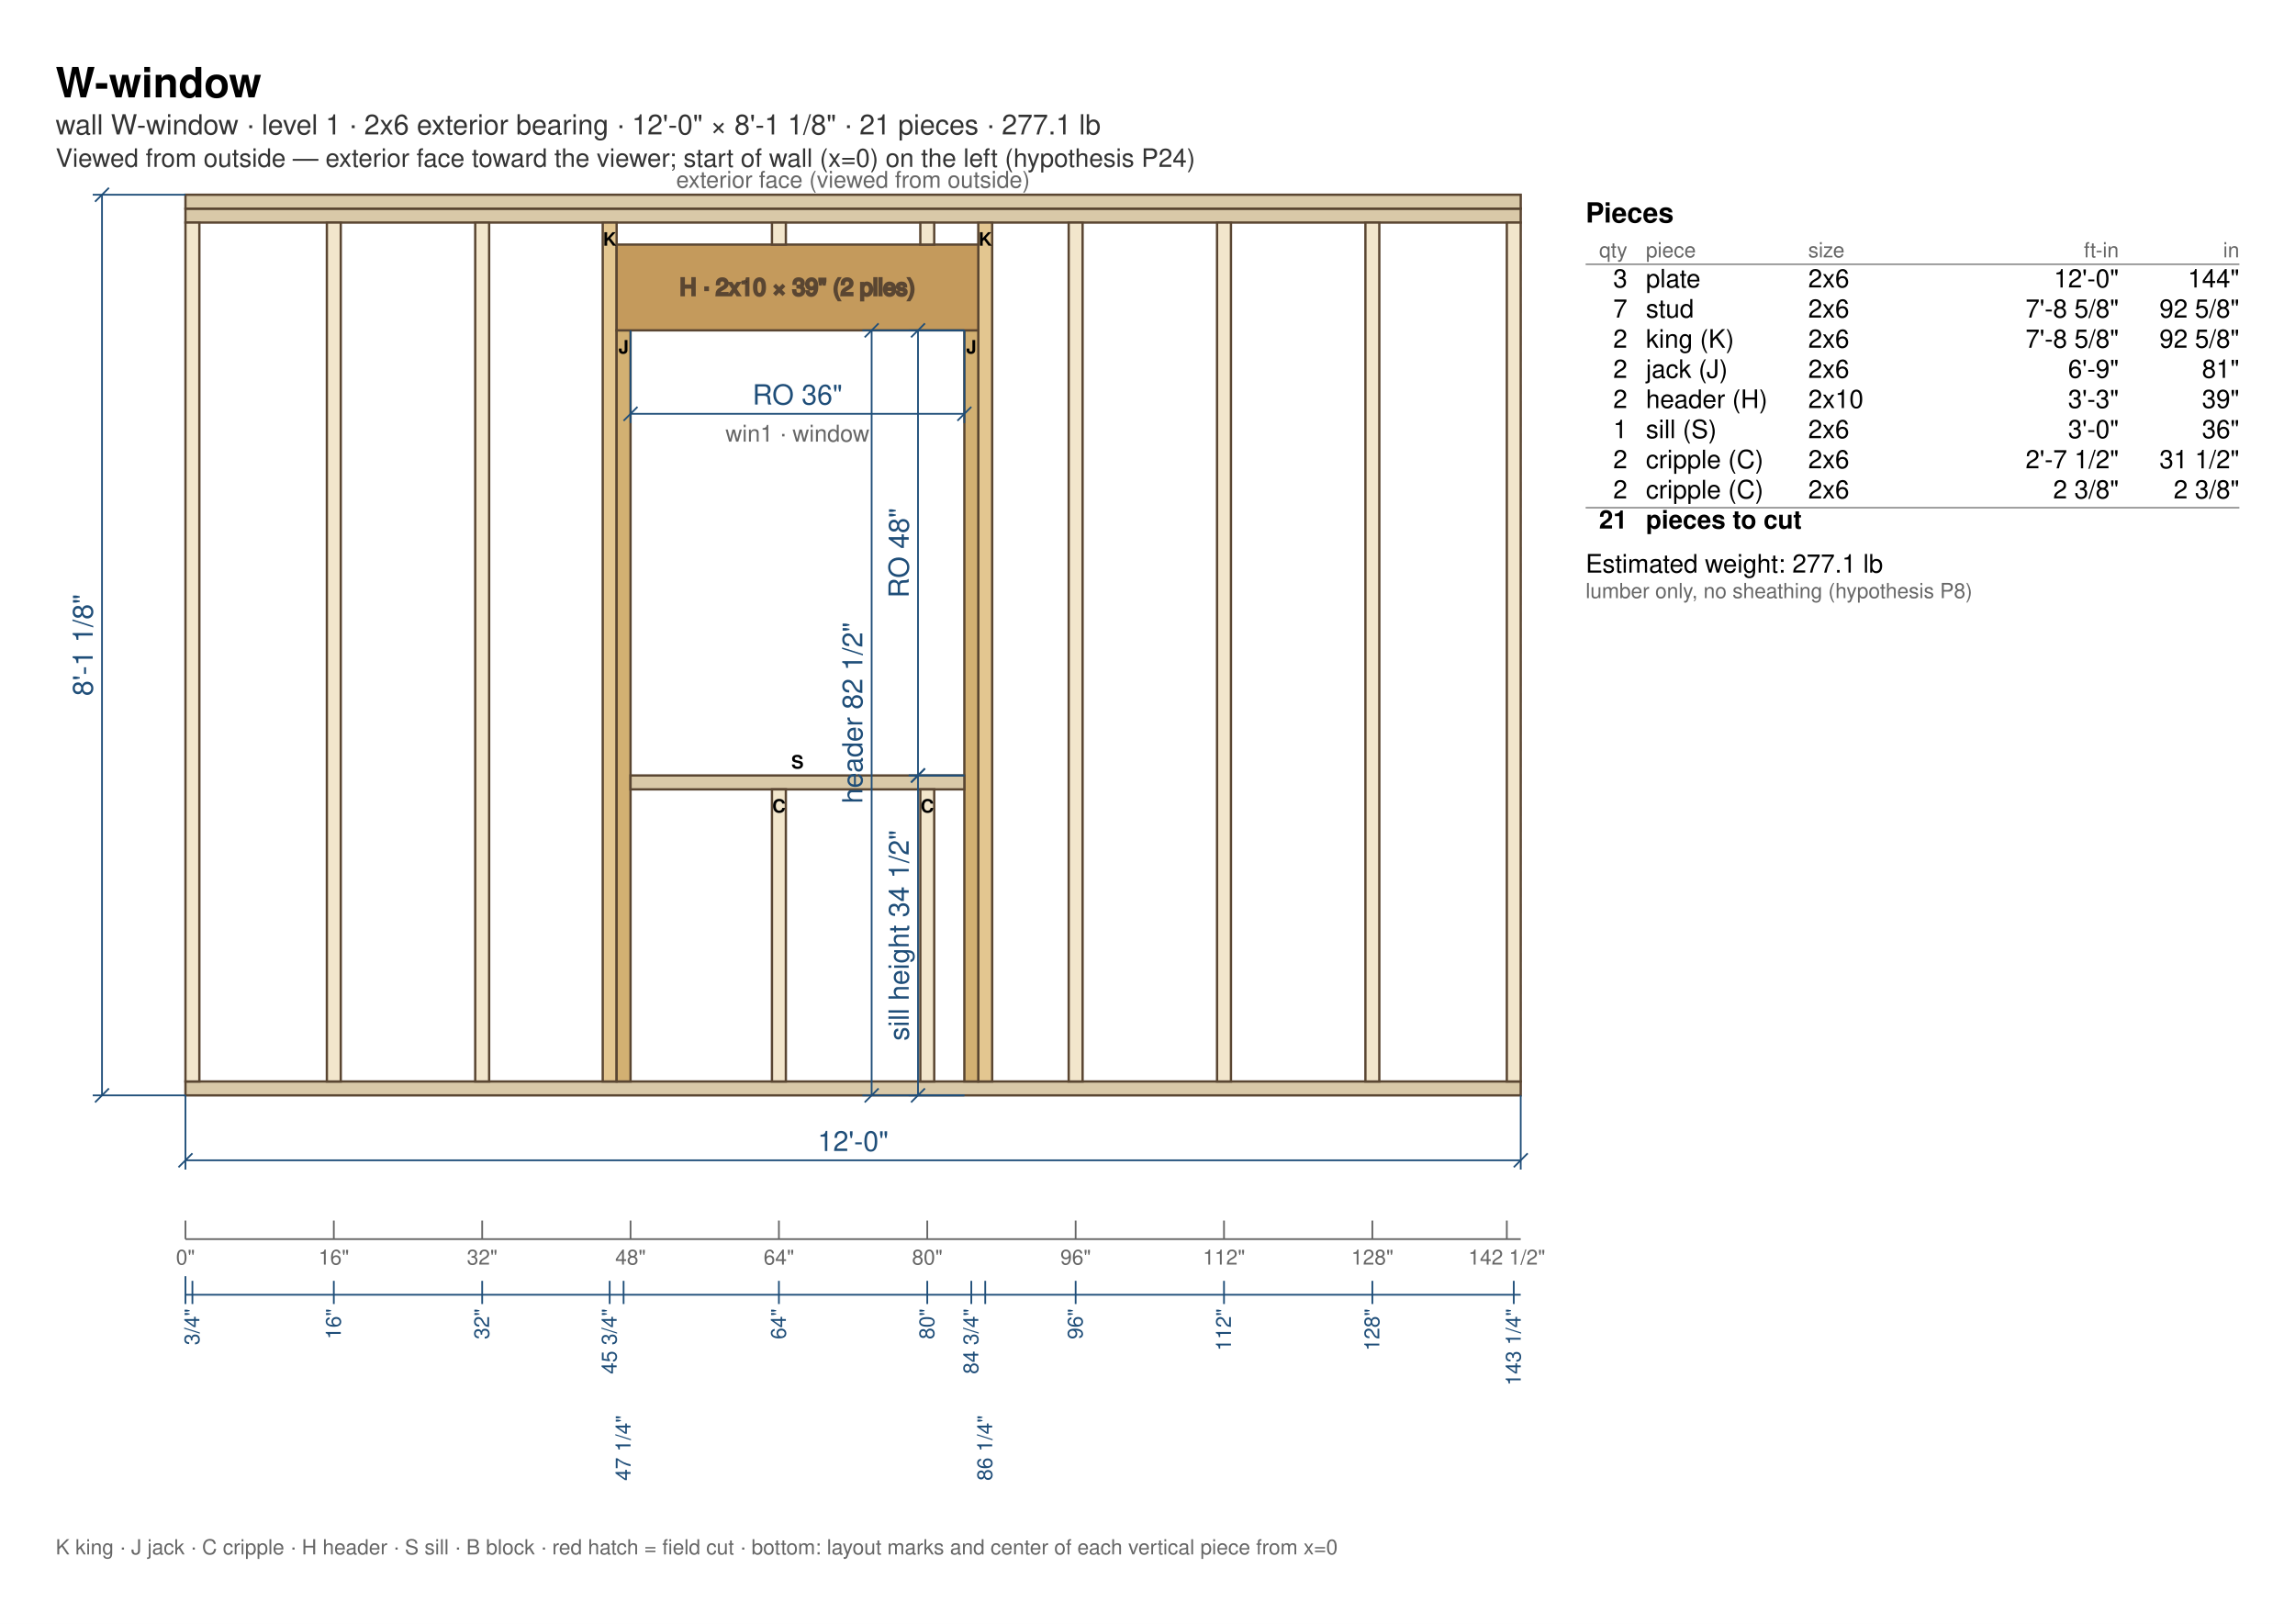
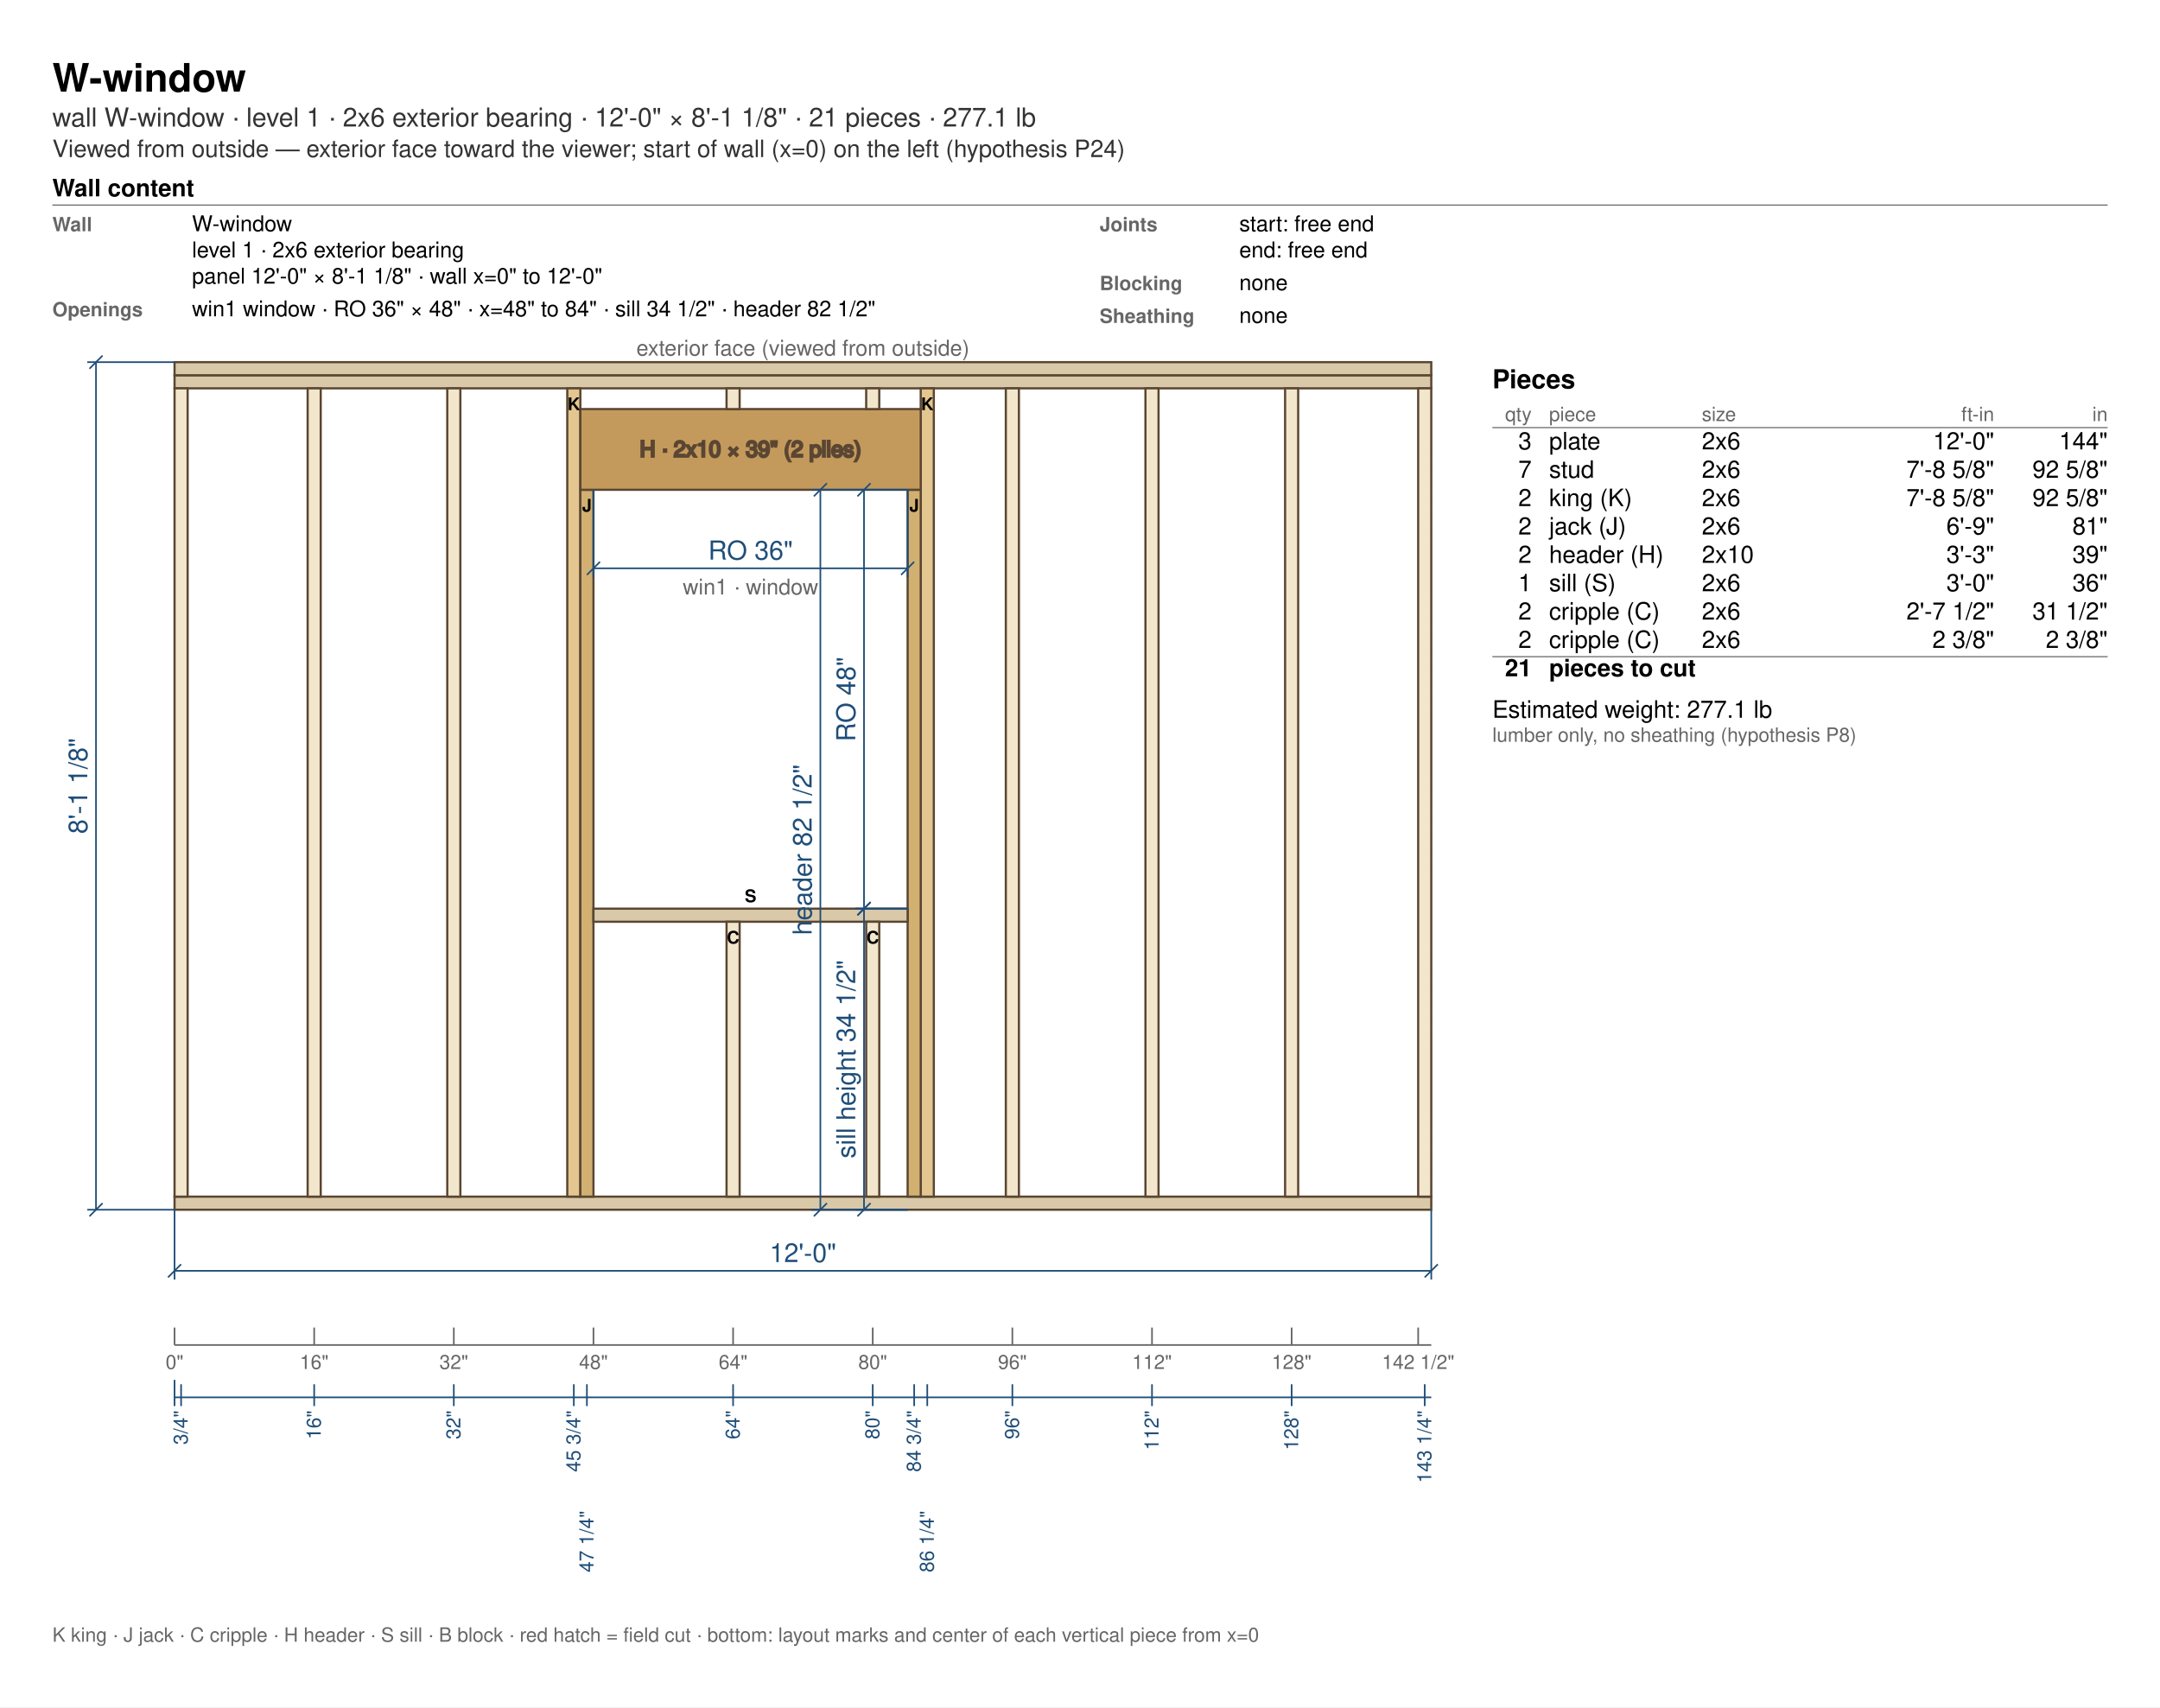
- <svg xmlns="http://www.w3.org/2000/svg" width="990" height="700.5" viewBox="0 0 990 700.5" font-family="Helvetica, Arial, sans-serif">
-   <rect width="990" height="700.5" fill="#ffffff" />
+ <svg xmlns="http://www.w3.org/2000/svg" width="990" height="782.5" viewBox="0 0 990 782.5" font-family="Helvetica, Arial, sans-serif">
+   <rect width="990" height="782.5" fill="#ffffff" />
  <text x="24" y="42" font-size="18" font-weight="bold" fill="#000">W-window</text>
  <text class="info" x="24" y="58" font-size="12" fill="#333">wall W-window · level 1 · 2x6 exterior bearing · 12'-0" × 8'-1 1/8" · 21 pieces · 277.1 lb</text>
  <text class="view" x="24" y="72" font-size="11" fill="#333">Viewed from outside — exterior face toward the viewer; start of wall (x=0) on the left (hypothesis P24)</text>
-   <rect x="80" y="84" width="576" height="388.5" fill="none" stroke="#999" stroke-width="0.5" stroke-dasharray="4 3" />
+   <g class="wall-content" font-size="10" fill="#000">
+     <text class="content-title" x="24" y="90" font-size="11" font-weight="bold">Wall content</text>
+     <line x1="24" y1="94" x2="966" y2="94" stroke="#666" stroke-width="0.5" />
+     <text class="content-label" x="24" y="106" font-size="9" font-weight="bold" fill="#666">Wall</text>
+     <text class="content-wall" x="88" y="106">W-window</text>
+     <text class="content-wall" x="88" y="118">level 1 · 2x6 exterior bearing</text>
+     <text class="content-wall" x="88" y="130">panel 12'-0" × 8'-1 1/8" · wall x=0" to 12'-0"</text>
+     <text class="content-label" x="24" y="145" font-size="9" font-weight="bold" fill="#666">Openings</text>
+     <text class="content-openings" x="88" y="145">win1 window · RO 36" × 48" · x=48" to 84" · sill 34 1/2" · header 82 1/2"</text>
+     <text class="content-label" x="504" y="106" font-size="9" font-weight="bold" fill="#666">Joints</text>
+     <text class="content-joints" x="568" y="106">start: free end</text>
+     <text class="content-joints" x="568" y="118">end: free end</text>
+     <text class="content-label" x="504" y="133" font-size="9" font-weight="bold" fill="#666">Blocking</text>
+     <text class="content-blocking" x="568" y="133">none</text>
+     <text class="content-label" x="504" y="148" font-size="9" font-weight="bold" fill="#666">Sheathing</text>
+     <text class="content-sheathing" x="568" y="148">none</text>
+   </g>
+   <rect x="80" y="166" width="576" height="388.5" fill="none" stroke="#999" stroke-width="0.5" stroke-dasharray="4 3" />
  <g class="members" stroke="#5a4632" stroke-width="1">
-     <rect class="member bottomPlate" x="80" y="466.5" width="576" height="6" fill="#d9c9a8" />
-     <rect class="member topPlate" x="80" y="90" width="576" height="6" fill="#d9c9a8" />
-     <rect class="member doubleTopPlate" x="80" y="84" width="576" height="6" fill="#d9c9a8" />
-     <rect class="member stud" x="80" y="96" width="6" height="370.5" fill="#f2e6cc" />
-     <rect class="member stud" x="141" y="96" width="6" height="370.5" fill="#f2e6cc" />
-     <rect class="member stud" x="205" y="96" width="6" height="370.5" fill="#f2e6cc" />
-     <rect class="member stud" x="461" y="96" width="6" height="370.5" fill="#f2e6cc" />
-     <rect class="member stud" x="525" y="96" width="6" height="370.5" fill="#f2e6cc" />
-     <rect class="member stud" x="589" y="96" width="6" height="370.5" fill="#f2e6cc" />
-     <rect class="member stud" x="650" y="96" width="6" height="370.5" fill="#f2e6cc" />
-     <rect class="member kingStud" x="260" y="96" width="6" height="370.5" fill="#e3c690" />
-     <rect class="member kingStud" x="422" y="96" width="6" height="370.5" fill="#e3c690" />
-     <rect class="member jackStud" x="266" y="142.5" width="6" height="324" fill="#d2b072" />
-     <rect class="member jackStud" x="416" y="142.5" width="6" height="324" fill="#d2b072" />
-     <rect class="member header" x="266" y="105.5" width="156" height="37" fill="#c49a5c" />
-     <text x="344" y="124" font-size="10" fill="#000" text-anchor="middle" dominant-baseline="middle">H · 2x10 × 39" (2 plies)</text>
-     <rect class="member sill" x="272" y="334.5" width="144" height="6" fill="#d9c9a8" />
-     <rect class="member cripple" x="333" y="340.5" width="6" height="126" fill="#f2e6cc" />
-     <rect class="member cripple" x="397" y="340.5" width="6" height="126" fill="#f2e6cc" />
-     <rect class="member cripple" x="333" y="96" width="6" height="9.5" fill="#f2e6cc" />
-     <rect class="member cripple" x="397" y="96" width="6" height="9.5" fill="#f2e6cc" />
+     <rect class="member bottomPlate" x="80" y="548.5" width="576" height="6" fill="#d9c9a8" />
+     <rect class="member topPlate" x="80" y="172" width="576" height="6" fill="#d9c9a8" />
+     <rect class="member doubleTopPlate" x="80" y="166" width="576" height="6" fill="#d9c9a8" />
+     <rect class="member stud" x="80" y="178" width="6" height="370.5" fill="#f2e6cc" />
+     <rect class="member stud" x="141" y="178" width="6" height="370.5" fill="#f2e6cc" />
+     <rect class="member stud" x="205" y="178" width="6" height="370.5" fill="#f2e6cc" />
+     <rect class="member stud" x="461" y="178" width="6" height="370.5" fill="#f2e6cc" />
+     <rect class="member stud" x="525" y="178" width="6" height="370.5" fill="#f2e6cc" />
+     <rect class="member stud" x="589" y="178" width="6" height="370.5" fill="#f2e6cc" />
+     <rect class="member stud" x="650" y="178" width="6" height="370.5" fill="#f2e6cc" />
+     <rect class="member kingStud" x="260" y="178" width="6" height="370.5" fill="#e3c690" />
+     <rect class="member kingStud" x="422" y="178" width="6" height="370.5" fill="#e3c690" />
+     <rect class="member jackStud" x="266" y="224.5" width="6" height="324" fill="#d2b072" />
+     <rect class="member jackStud" x="416" y="224.5" width="6" height="324" fill="#d2b072" />
+     <rect class="member header" x="266" y="187.5" width="156" height="37" fill="#c49a5c" />
+     <text x="344" y="206" font-size="10" fill="#000" text-anchor="middle" dominant-baseline="middle">H · 2x10 × 39" (2 plies)</text>
+     <rect class="member sill" x="272" y="416.5" width="144" height="6" fill="#d9c9a8" />
+     <rect class="member cripple" x="333" y="422.5" width="6" height="126" fill="#f2e6cc" />
+     <rect class="member cripple" x="397" y="422.5" width="6" height="126" fill="#f2e6cc" />
+     <rect class="member cripple" x="333" y="178" width="6" height="9.5" fill="#f2e6cc" />
+     <rect class="member cripple" x="397" y="178" width="6" height="9.5" fill="#f2e6cc" />
  </g>
  <g class="labels" font-size="8" font-weight="bold" fill="#000" text-anchor="middle">
-     <text class="label kingStud" x="263" y="106">K</text>
-     <text class="label jackStud" x="269" y="152.5">J</text>
-     <text class="label cripple" x="336" y="350.5">C</text>
-     <text class="label cripple" x="400" y="350.5">C</text>
-     <text class="label jackStud" x="419" y="152.5">J</text>
-     <text class="label kingStud" x="425" y="106">K</text>
-     <text class="label sill" x="344" y="331.5">S</text>
+     <text class="label kingStud" x="263" y="188">K</text>
+     <text class="label jackStud" x="269" y="234.5">J</text>
+     <text class="label cripple" x="336" y="432.5">C</text>
+     <text class="label cripple" x="400" y="432.5">C</text>
+     <text class="label jackStud" x="419" y="234.5">J</text>
+     <text class="label kingStud" x="425" y="188">K</text>
+     <text class="label sill" x="344" y="413.5">S</text>
  </g>
  <g class="dim dim-length" stroke="#1f4e79" stroke-width="0.75" fill="none">
-     <line x1="272" y1="142.5" x2="272" y2="182.5" />
-     <line x1="416" y1="142.5" x2="416" y2="182.5" />
-     <line x1="272" y1="178.5" x2="416" y2="178.5" />
-     <line x1="269" y1="181.5" x2="275" y2="175.5" />
-     <line x1="413" y1="181.5" x2="419" y2="175.5" />
-   </g>
-   <text x="344" y="174.5" font-size="12" fill="#1f4e79" text-anchor="middle">RO 36"</text>
-   <text class="opening-id" x="344" y="190.5" font-size="10" fill="#666" text-anchor="middle">win1 · window</text>
-   <g class="dim dim-height" stroke="#1f4e79" stroke-width="0.75" fill="none">
-     <line x1="416" y1="334.5" x2="392" y2="334.5" />
-     <line x1="416" y1="472.5" x2="392" y2="472.5" />
-     <line x1="396" y1="334.5" x2="396" y2="472.5" />
-     <line x1="393" y1="337.5" x2="399" y2="331.5" />
-     <line x1="393" y1="475.5" x2="399" y2="469.5" />
-   </g>
-   <text x="392" y="403.5" font-size="12" fill="#1f4e79" text-anchor="middle" transform="rotate(-90 392 403.5)">sill height 34 1/2"</text>
-   <g class="dim dim-height" stroke="#1f4e79" stroke-width="0.75" fill="none">
-     <line x1="416" y1="142.5" x2="392" y2="142.5" />
-     <line x1="416" y1="334.5" x2="392" y2="334.5" />
-     <line x1="396" y1="142.5" x2="396" y2="334.5" />
-     <line x1="393" y1="145.5" x2="399" y2="139.5" />
-     <line x1="393" y1="337.5" x2="399" y2="331.5" />
-   </g>
-   <text x="392" y="238.5" font-size="12" fill="#1f4e79" text-anchor="middle" transform="rotate(-90 392 238.5)">RO 48"</text>
-   <g class="dim dim-height" stroke="#1f4e79" stroke-width="0.75" fill="none">
-     <line x1="416" y1="142.5" x2="372" y2="142.5" />
-     <line x1="416" y1="472.5" x2="372" y2="472.5" />
-     <line x1="376" y1="142.5" x2="376" y2="472.5" />
-     <line x1="373" y1="145.5" x2="379" y2="139.5" />
-     <line x1="373" y1="475.5" x2="379" y2="469.5" />
-   </g>
-   <text x="372" y="307.5" font-size="12" fill="#1f4e79" text-anchor="middle" transform="rotate(-90 372 307.5)">header 82 1/2"</text>
-   <text class="face" x="368" y="81" font-size="10" fill="#666" text-anchor="middle">exterior face (viewed from outside)</text>
+     <line x1="272" y1="224.5" x2="272" y2="264.5" />
+     <line x1="416" y1="224.5" x2="416" y2="264.5" />
+     <line x1="272" y1="260.5" x2="416" y2="260.5" />
+     <line x1="269" y1="263.5" x2="275" y2="257.5" />
+     <line x1="413" y1="263.5" x2="419" y2="257.5" />
+   </g>
+   <text x="344" y="256.5" font-size="12" fill="#1f4e79" text-anchor="middle">RO 36"</text>
+   <text class="opening-id" x="344" y="272.5" font-size="10" fill="#666" text-anchor="middle">win1 · window</text>
+   <g class="dim dim-height" stroke="#1f4e79" stroke-width="0.75" fill="none">
+     <line x1="416" y1="416.5" x2="392" y2="416.5" />
+     <line x1="416" y1="554.5" x2="392" y2="554.5" />
+     <line x1="396" y1="416.5" x2="396" y2="554.5" />
+     <line x1="393" y1="419.5" x2="399" y2="413.5" />
+     <line x1="393" y1="557.5" x2="399" y2="551.5" />
+   </g>
+   <text x="392" y="485.5" font-size="12" fill="#1f4e79" text-anchor="middle" transform="rotate(-90 392 485.5)">sill height 34 1/2"</text>
+   <g class="dim dim-height" stroke="#1f4e79" stroke-width="0.75" fill="none">
+     <line x1="416" y1="224.5" x2="392" y2="224.5" />
+     <line x1="416" y1="416.5" x2="392" y2="416.5" />
+     <line x1="396" y1="224.5" x2="396" y2="416.5" />
+     <line x1="393" y1="227.5" x2="399" y2="221.5" />
+     <line x1="393" y1="419.5" x2="399" y2="413.5" />
+   </g>
+   <text x="392" y="320.5" font-size="12" fill="#1f4e79" text-anchor="middle" transform="rotate(-90 392 320.5)">RO 48"</text>
+   <g class="dim dim-height" stroke="#1f4e79" stroke-width="0.75" fill="none">
+     <line x1="416" y1="224.5" x2="372" y2="224.5" />
+     <line x1="416" y1="554.5" x2="372" y2="554.5" />
+     <line x1="376" y1="224.5" x2="376" y2="554.5" />
+     <line x1="373" y1="227.5" x2="379" y2="221.5" />
+     <line x1="373" y1="557.5" x2="379" y2="551.5" />
+   </g>
+   <text x="372" y="389.5" font-size="12" fill="#1f4e79" text-anchor="middle" transform="rotate(-90 372 389.5)">header 82 1/2"</text>
+   <text class="face" x="368" y="163" font-size="10" fill="#666" text-anchor="middle">exterior face (viewed from outside)</text>
  <g class="dim dim-length" stroke="#1f4e79" stroke-width="0.75" fill="none">
-     <line x1="80" y1="472.5" x2="80" y2="504.5" />
-     <line x1="656" y1="472.5" x2="656" y2="504.5" />
-     <line x1="80" y1="500.5" x2="656" y2="500.5" />
-     <line x1="77" y1="503.5" x2="83" y2="497.5" />
-     <line x1="653" y1="503.5" x2="659" y2="497.5" />
-   </g>
-   <text x="368" y="496.5" font-size="12" fill="#1f4e79" text-anchor="middle">12'-0"</text>
-   <g class="dim dim-height" stroke="#1f4e79" stroke-width="0.75" fill="none">
-     <line x1="80" y1="84" x2="40" y2="84" />
-     <line x1="80" y1="472.5" x2="40" y2="472.5" />
-     <line x1="44" y1="84" x2="44" y2="472.5" />
-     <line x1="41" y1="87" x2="47" y2="81" />
-     <line x1="41" y1="475.5" x2="47" y2="469.5" />
-   </g>
-   <text x="40" y="278.25" font-size="12" fill="#1f4e79" text-anchor="middle" transform="rotate(-90 40 278.25)">8'-1 1/8"</text>
+     <line x1="80" y1="554.5" x2="80" y2="586.5" />
+     <line x1="656" y1="554.5" x2="656" y2="586.5" />
+     <line x1="80" y1="582.5" x2="656" y2="582.5" />
+     <line x1="77" y1="585.5" x2="83" y2="579.5" />
+     <line x1="653" y1="585.5" x2="659" y2="579.5" />
+   </g>
+   <text x="368" y="578.5" font-size="12" fill="#1f4e79" text-anchor="middle">12'-0"</text>
+   <g class="dim dim-height" stroke="#1f4e79" stroke-width="0.75" fill="none">
+     <line x1="80" y1="166" x2="40" y2="166" />
+     <line x1="80" y1="554.5" x2="40" y2="554.5" />
+     <line x1="44" y1="166" x2="44" y2="554.5" />
+     <line x1="41" y1="169" x2="47" y2="163" />
+     <line x1="41" y1="557.5" x2="47" y2="551.5" />
+   </g>
+   <text x="40" y="360.25" font-size="12" fill="#1f4e79" text-anchor="middle" transform="rotate(-90 40 360.25)">8'-1 1/8"</text>
  <g class="layout" stroke="#666" stroke-width="0.75">
-     <line x1="80" y1="534.5" x2="656" y2="534.5" />
-     <line x1="80" y1="526.5" x2="80" y2="534.5" />
-     <line x1="144" y1="526.5" x2="144" y2="534.5" />
-     <line x1="208" y1="526.5" x2="208" y2="534.5" />
-     <line x1="272" y1="526.5" x2="272" y2="534.5" />
-     <line x1="336" y1="526.5" x2="336" y2="534.5" />
-     <line x1="400" y1="526.5" x2="400" y2="534.5" />
-     <line x1="464" y1="526.5" x2="464" y2="534.5" />
-     <line x1="528" y1="526.5" x2="528" y2="534.5" />
-     <line x1="592" y1="526.5" x2="592" y2="534.5" />
-     <line x1="650" y1="526.5" x2="650" y2="534.5" />
-   </g>
-   <text x="80" y="545.5" font-size="9" fill="#666" text-anchor="middle">0"</text>
-   <text x="144" y="545.5" font-size="9" fill="#666" text-anchor="middle">16"</text>
-   <text x="208" y="545.5" font-size="9" fill="#666" text-anchor="middle">32"</text>
-   <text x="272" y="545.5" font-size="9" fill="#666" text-anchor="middle">48"</text>
-   <text x="336" y="545.5" font-size="9" fill="#666" text-anchor="middle">64"</text>
-   <text x="400" y="545.5" font-size="9" fill="#666" text-anchor="middle">80"</text>
-   <text x="464" y="545.5" font-size="9" fill="#666" text-anchor="middle">96"</text>
-   <text x="528" y="545.5" font-size="9" fill="#666" text-anchor="middle">112"</text>
-   <text x="592" y="545.5" font-size="9" fill="#666" text-anchor="middle">128"</text>
-   <text x="650" y="545.5" font-size="9" fill="#666" text-anchor="middle">142 1/2"</text>
+     <line x1="80" y1="616.5" x2="656" y2="616.5" />
+     <line x1="80" y1="608.5" x2="80" y2="616.5" />
+     <line x1="144" y1="608.5" x2="144" y2="616.5" />
+     <line x1="208" y1="608.5" x2="208" y2="616.5" />
+     <line x1="272" y1="608.5" x2="272" y2="616.5" />
+     <line x1="336" y1="608.5" x2="336" y2="616.5" />
+     <line x1="400" y1="608.5" x2="400" y2="616.5" />
+     <line x1="464" y1="608.5" x2="464" y2="616.5" />
+     <line x1="528" y1="608.5" x2="528" y2="616.5" />
+     <line x1="592" y1="608.5" x2="592" y2="616.5" />
+     <line x1="650" y1="608.5" x2="650" y2="616.5" />
+   </g>
+   <text x="80" y="627.5" font-size="9" fill="#666" text-anchor="middle">0"</text>
+   <text x="144" y="627.5" font-size="9" fill="#666" text-anchor="middle">16"</text>
+   <text x="208" y="627.5" font-size="9" fill="#666" text-anchor="middle">32"</text>
+   <text x="272" y="627.5" font-size="9" fill="#666" text-anchor="middle">48"</text>
+   <text x="336" y="627.5" font-size="9" fill="#666" text-anchor="middle">64"</text>
+   <text x="400" y="627.5" font-size="9" fill="#666" text-anchor="middle">80"</text>
+   <text x="464" y="627.5" font-size="9" fill="#666" text-anchor="middle">96"</text>
+   <text x="528" y="627.5" font-size="9" fill="#666" text-anchor="middle">112"</text>
+   <text x="592" y="627.5" font-size="9" fill="#666" text-anchor="middle">128"</text>
+   <text x="650" y="627.5" font-size="9" fill="#666" text-anchor="middle">142 1/2"</text>
  <g class="chain" stroke="#1f4e79" stroke-width="0.75">
-     <line x1="80" y1="558.5" x2="656" y2="558.5" />
-     <line x1="80" y1="550.5" x2="80" y2="562.5" />
-     <line x1="83" y1="552.5" x2="83" y2="562.5" />
-     <line x1="144" y1="552.5" x2="144" y2="562.5" />
-     <line x1="208" y1="552.5" x2="208" y2="562.5" />
-     <line x1="263" y1="552.5" x2="263" y2="562.5" />
-     <line x1="269" y1="552.5" x2="269" y2="562.5" />
-     <line x1="336" y1="552.5" x2="336" y2="562.5" />
-     <line x1="400" y1="552.5" x2="400" y2="562.5" />
-     <line x1="419" y1="552.5" x2="419" y2="562.5" />
-     <line x1="425" y1="552.5" x2="425" y2="562.5" />
-     <line x1="464" y1="552.5" x2="464" y2="562.5" />
-     <line x1="528" y1="552.5" x2="528" y2="562.5" />
-     <line x1="592" y1="552.5" x2="592" y2="562.5" />
-     <line x1="653" y1="552.5" x2="653" y2="562.5" />
+     <line x1="80" y1="640.5" x2="656" y2="640.5" />
+     <line x1="80" y1="632.5" x2="80" y2="644.5" />
+     <line x1="83" y1="634.5" x2="83" y2="644.5" />
+     <line x1="144" y1="634.5" x2="144" y2="644.5" />
+     <line x1="208" y1="634.5" x2="208" y2="644.5" />
+     <line x1="263" y1="634.5" x2="263" y2="644.5" />
+     <line x1="269" y1="634.5" x2="269" y2="644.5" />
+     <line x1="336" y1="634.5" x2="336" y2="644.5" />
+     <line x1="400" y1="634.5" x2="400" y2="644.5" />
+     <line x1="419" y1="634.5" x2="419" y2="644.5" />
+     <line x1="425" y1="634.5" x2="425" y2="644.5" />
+     <line x1="464" y1="634.5" x2="464" y2="644.5" />
+     <line x1="528" y1="634.5" x2="528" y2="644.5" />
+     <line x1="592" y1="634.5" x2="592" y2="644.5" />
+     <line x1="653" y1="634.5" x2="653" y2="644.5" />
  </g>
  <g class="chain-labels" font-size="9" fill="#1f4e79" text-anchor="end">
-     <text class="chain-label row-0" x="86" y="564.5" transform="rotate(-90 86 564.5)">3/4"</text>
-     <text class="chain-label row-0" x="147" y="564.5" transform="rotate(-90 147 564.5)">16"</text>
-     <text class="chain-label row-0" x="211" y="564.5" transform="rotate(-90 211 564.5)">32"</text>
-     <text class="chain-label row-0" x="266" y="564.5" transform="rotate(-90 266 564.5)">45 3/4"</text>
-     <text class="chain-label row-1" x="272" y="610.5" transform="rotate(-90 272 610.5)">47 1/4"</text>
-     <text class="chain-label row-0" x="339" y="564.5" transform="rotate(-90 339 564.5)">64"</text>
-     <text class="chain-label row-0" x="403" y="564.5" transform="rotate(-90 403 564.5)">80"</text>
-     <text class="chain-label row-0" x="422" y="564.5" transform="rotate(-90 422 564.5)">84 3/4"</text>
-     <text class="chain-label row-1" x="428" y="610.5" transform="rotate(-90 428 610.5)">86 1/4"</text>
-     <text class="chain-label row-0" x="467" y="564.5" transform="rotate(-90 467 564.5)">96"</text>
-     <text class="chain-label row-0" x="531" y="564.5" transform="rotate(-90 531 564.5)">112"</text>
-     <text class="chain-label row-0" x="595" y="564.5" transform="rotate(-90 595 564.5)">128"</text>
-     <text class="chain-label row-0" x="656" y="564.5" transform="rotate(-90 656 564.5)">143 1/4"</text>
+     <text class="chain-label row-0" x="86" y="646.5" transform="rotate(-90 86 646.5)">3/4"</text>
+     <text class="chain-label row-0" x="147" y="646.5" transform="rotate(-90 147 646.5)">16"</text>
+     <text class="chain-label row-0" x="211" y="646.5" transform="rotate(-90 211 646.5)">32"</text>
+     <text class="chain-label row-0" x="266" y="646.5" transform="rotate(-90 266 646.5)">45 3/4"</text>
+     <text class="chain-label row-1" x="272" y="692.5" transform="rotate(-90 272 692.5)">47 1/4"</text>
+     <text class="chain-label row-0" x="339" y="646.5" transform="rotate(-90 339 646.5)">64"</text>
+     <text class="chain-label row-0" x="403" y="646.5" transform="rotate(-90 403 646.5)">80"</text>
+     <text class="chain-label row-0" x="422" y="646.5" transform="rotate(-90 422 646.5)">84 3/4"</text>
+     <text class="chain-label row-1" x="428" y="692.5" transform="rotate(-90 428 692.5)">86 1/4"</text>
+     <text class="chain-label row-0" x="467" y="646.5" transform="rotate(-90 467 646.5)">96"</text>
+     <text class="chain-label row-0" x="531" y="646.5" transform="rotate(-90 531 646.5)">112"</text>
+     <text class="chain-label row-0" x="595" y="646.5" transform="rotate(-90 595 646.5)">128"</text>
+     <text class="chain-label row-0" x="656" y="646.5" transform="rotate(-90 656 646.5)">143 1/4"</text>
  </g>
  <g class="pieces" font-size="11" fill="#000">
-     <text x="684" y="96" font-size="12" font-weight="bold">Pieces</text>
+     <text x="684" y="178" font-size="12" font-weight="bold">Pieces</text>
    <g font-size="9" fill="#666">
-       <text x="702" y="111" text-anchor="end">qty</text>
-       <text x="710" y="111">piece</text>
-       <text x="780" y="111">size</text>
-       <text x="914" y="111" text-anchor="end">ft-in</text>
-       <text x="966" y="111" text-anchor="end">in</text>
-     </g>
-     <line x1="684" y1="114" x2="966" y2="114" stroke="#666" stroke-width="0.5" />
+       <text x="702" y="193" text-anchor="end">qty</text>
+       <text x="710" y="193">piece</text>
+       <text x="780" y="193">size</text>
+       <text x="914" y="193" text-anchor="end">ft-in</text>
+       <text x="966" y="193" text-anchor="end">in</text>
+     </g>
+     <line x1="684" y1="196" x2="966" y2="196" stroke="#666" stroke-width="0.5" />
    <g class="piece plates">
-       <text x="702" y="124" text-anchor="end">3</text>
-       <text x="710" y="124">plate</text>
-       <text x="780" y="124">2x6</text>
-       <text x="914" y="124" text-anchor="end">12'-0"</text>
-       <text x="966" y="124" text-anchor="end">144"</text>
+       <text x="702" y="206" text-anchor="end">3</text>
+       <text x="710" y="206">plate</text>
+       <text x="780" y="206">2x6</text>
+       <text x="914" y="206" text-anchor="end">12'-0"</text>
+       <text x="966" y="206" text-anchor="end">144"</text>
    </g>
    <g class="piece stud">
-       <text x="702" y="137" text-anchor="end">7</text>
-       <text x="710" y="137">stud</text>
-       <text x="780" y="137">2x6</text>
-       <text x="914" y="137" text-anchor="end">7'-8 5/8"</text>
-       <text x="966" y="137" text-anchor="end">92 5/8"</text>
+       <text x="702" y="219" text-anchor="end">7</text>
+       <text x="710" y="219">stud</text>
+       <text x="780" y="219">2x6</text>
+       <text x="914" y="219" text-anchor="end">7'-8 5/8"</text>
+       <text x="966" y="219" text-anchor="end">92 5/8"</text>
    </g>
    <g class="piece kingStud">
-       <text x="702" y="150" text-anchor="end">2</text>
-       <text x="710" y="150">king (K)</text>
-       <text x="780" y="150">2x6</text>
-       <text x="914" y="150" text-anchor="end">7'-8 5/8"</text>
-       <text x="966" y="150" text-anchor="end">92 5/8"</text>
+       <text x="702" y="232" text-anchor="end">2</text>
+       <text x="710" y="232">king (K)</text>
+       <text x="780" y="232">2x6</text>
+       <text x="914" y="232" text-anchor="end">7'-8 5/8"</text>
+       <text x="966" y="232" text-anchor="end">92 5/8"</text>
    </g>
    <g class="piece jackStud">
-       <text x="702" y="163" text-anchor="end">2</text>
-       <text x="710" y="163">jack (J)</text>
-       <text x="780" y="163">2x6</text>
-       <text x="914" y="163" text-anchor="end">6'-9"</text>
-       <text x="966" y="163" text-anchor="end">81"</text>
+       <text x="702" y="245" text-anchor="end">2</text>
+       <text x="710" y="245">jack (J)</text>
+       <text x="780" y="245">2x6</text>
+       <text x="914" y="245" text-anchor="end">6'-9"</text>
+       <text x="966" y="245" text-anchor="end">81"</text>
    </g>
    <g class="piece header">
-       <text x="702" y="176" text-anchor="end">2</text>
-       <text x="710" y="176">header (H)</text>
-       <text x="780" y="176">2x10</text>
-       <text x="914" y="176" text-anchor="end">3'-3"</text>
-       <text x="966" y="176" text-anchor="end">39"</text>
+       <text x="702" y="258" text-anchor="end">2</text>
+       <text x="710" y="258">header (H)</text>
+       <text x="780" y="258">2x10</text>
+       <text x="914" y="258" text-anchor="end">3'-3"</text>
+       <text x="966" y="258" text-anchor="end">39"</text>
    </g>
    <g class="piece sill">
-       <text x="702" y="189" text-anchor="end">1</text>
-       <text x="710" y="189">sill (S)</text>
-       <text x="780" y="189">2x6</text>
-       <text x="914" y="189" text-anchor="end">3'-0"</text>
-       <text x="966" y="189" text-anchor="end">36"</text>
+       <text x="702" y="271" text-anchor="end">1</text>
+       <text x="710" y="271">sill (S)</text>
+       <text x="780" y="271">2x6</text>
+       <text x="914" y="271" text-anchor="end">3'-0"</text>
+       <text x="966" y="271" text-anchor="end">36"</text>
    </g>
    <g class="piece cripple">
-       <text x="702" y="202" text-anchor="end">2</text>
-       <text x="710" y="202">cripple (C)</text>
-       <text x="780" y="202">2x6</text>
-       <text x="914" y="202" text-anchor="end">2'-7 1/2"</text>
-       <text x="966" y="202" text-anchor="end">31 1/2"</text>
+       <text x="702" y="284" text-anchor="end">2</text>
+       <text x="710" y="284">cripple (C)</text>
+       <text x="780" y="284">2x6</text>
+       <text x="914" y="284" text-anchor="end">2'-7 1/2"</text>
+       <text x="966" y="284" text-anchor="end">31 1/2"</text>
    </g>
    <g class="piece cripple">
-       <text x="702" y="215" text-anchor="end">2</text>
-       <text x="710" y="215">cripple (C)</text>
-       <text x="780" y="215">2x6</text>
-       <text x="914" y="215" text-anchor="end">2 3/8"</text>
-       <text x="966" y="215" text-anchor="end">2 3/8"</text>
-     </g>
-     <line x1="684" y1="219" x2="966" y2="219" stroke="#666" stroke-width="0.5" />
-     <text x="702" y="228" text-anchor="end" font-weight="bold">21</text>
-     <text x="710" y="228" font-weight="bold">pieces to cut</text>
-     <text class="weight" x="684" y="247">Estimated weight: 277.1 lb</text>
-     <text x="684" y="258" font-size="9" fill="#666">lumber only, no sheathing (hypothesis P8)</text>
-   </g>
-   <text class="legend" x="24" y="670.5" font-size="9" fill="#666">K king · J jack · C cripple · H header · S sill · B block · red hatch = field cut · bottom: layout marks and center of each vertical piece from x=0</text>
+       <text x="702" y="297" text-anchor="end">2</text>
+       <text x="710" y="297">cripple (C)</text>
+       <text x="780" y="297">2x6</text>
+       <text x="914" y="297" text-anchor="end">2 3/8"</text>
+       <text x="966" y="297" text-anchor="end">2 3/8"</text>
+     </g>
+     <line x1="684" y1="301" x2="966" y2="301" stroke="#666" stroke-width="0.5" />
+     <text x="702" y="310" text-anchor="end" font-weight="bold">21</text>
+     <text x="710" y="310" font-weight="bold">pieces to cut</text>
+     <text class="weight" x="684" y="329">Estimated weight: 277.1 lb</text>
+     <text x="684" y="340" font-size="9" fill="#666">lumber only, no sheathing (hypothesis P8)</text>
+   </g>
+   <text class="legend" x="24" y="752.5" font-size="9" fill="#666">K king · J jack · C cripple · H header · S sill · B block · red hatch = field cut · bottom: layout marks and center of each vertical piece from x=0</text>
</svg>
